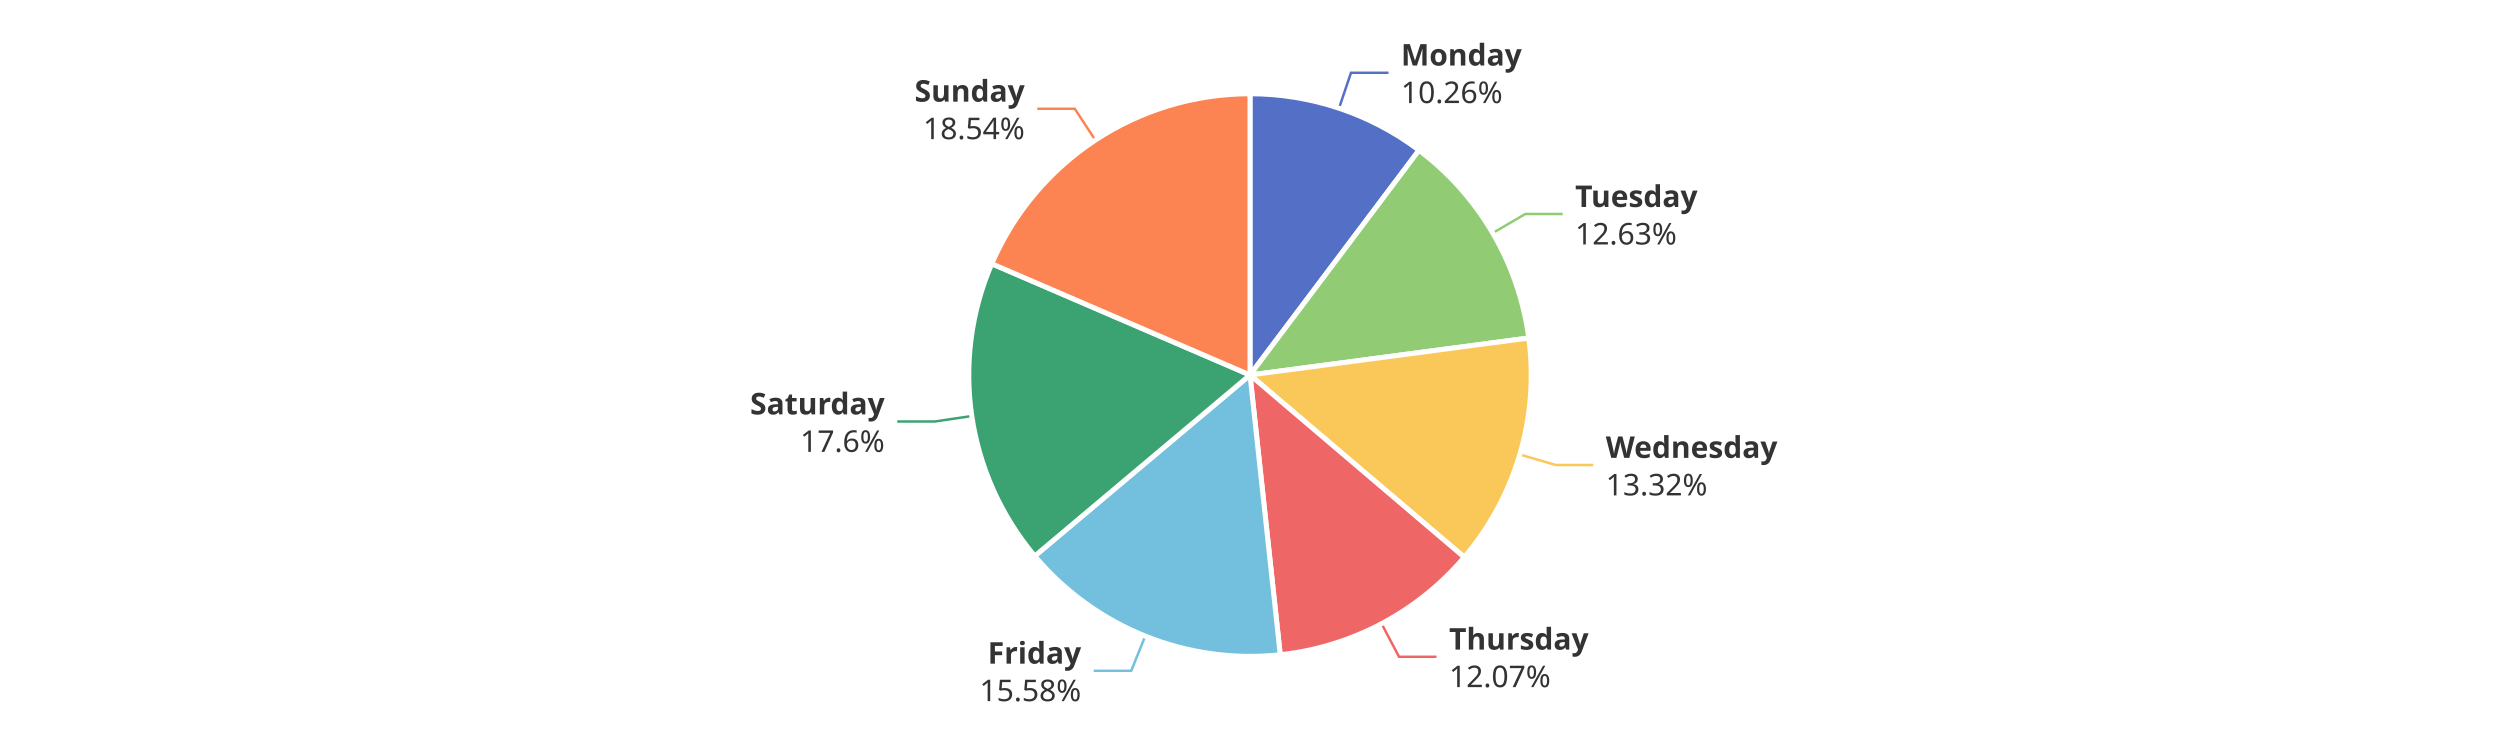
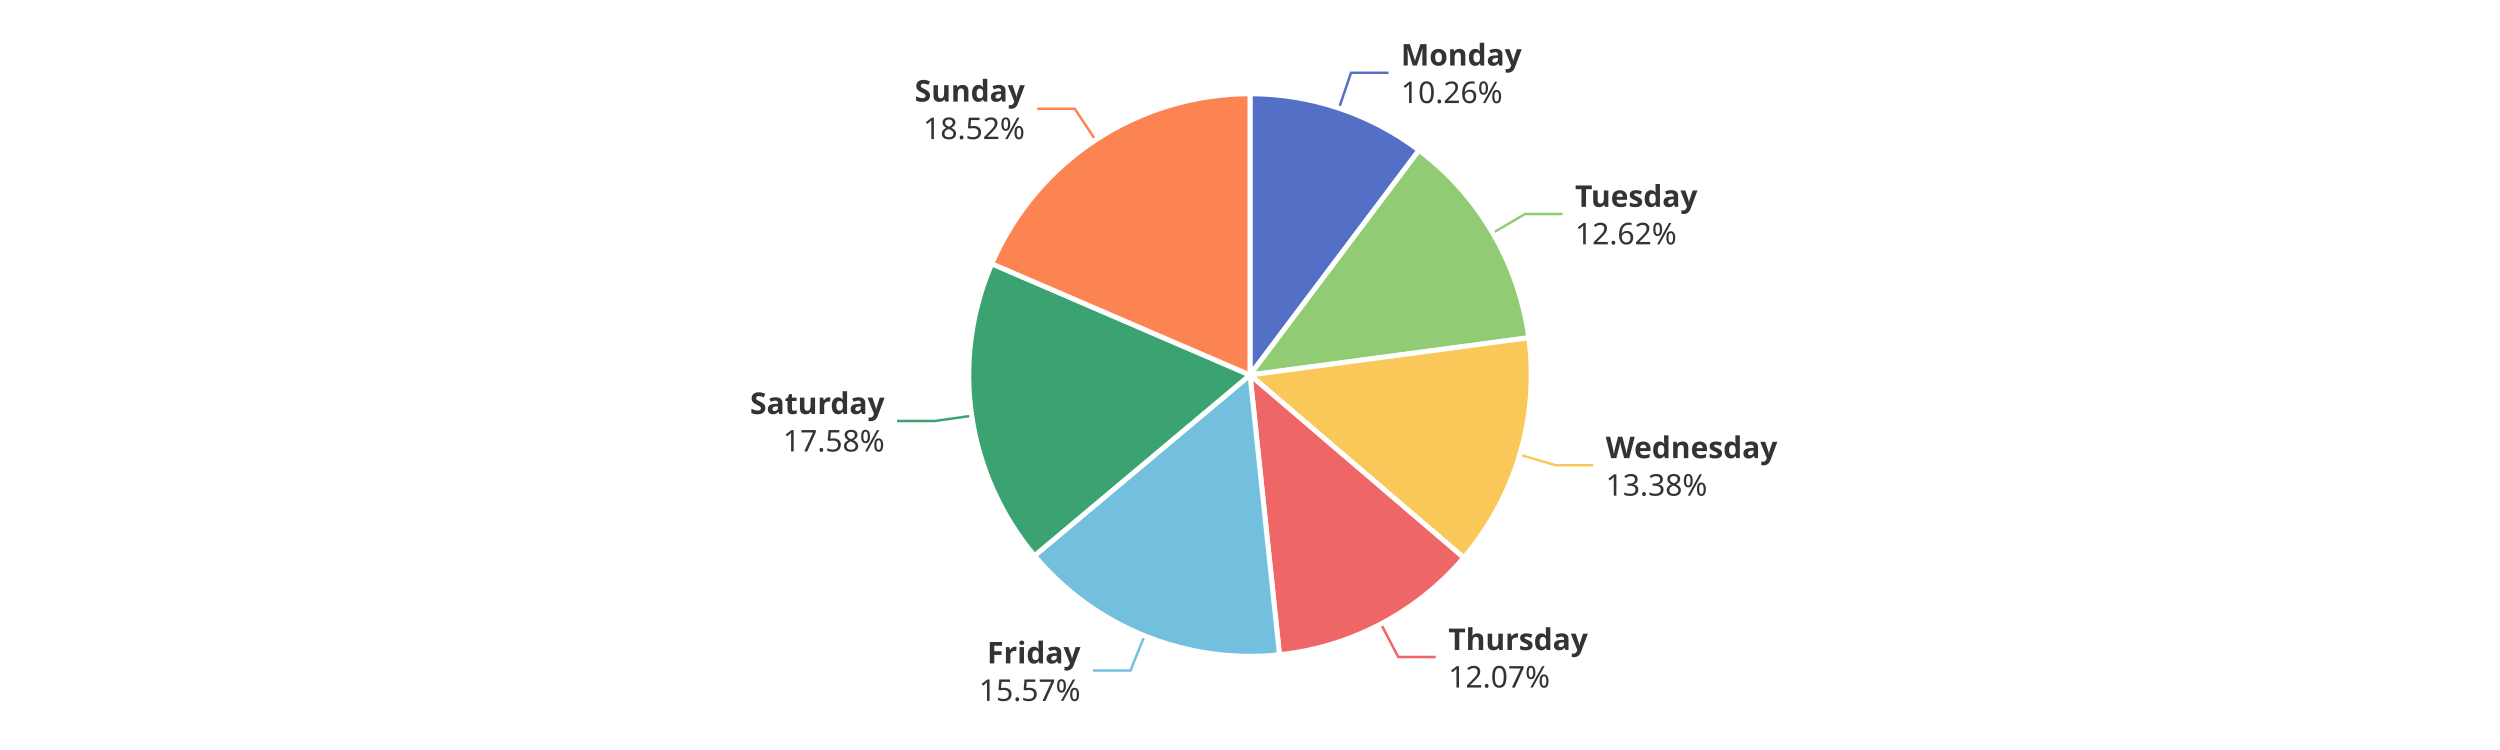
<svg xmlns="http://www.w3.org/2000/svg" width="1000" height="300" version="1.1" baseProfile="full" viewBox="0 0 1000 300">
  <rect width="1000" height="300" x="0" y="0" id="0" fill="#ffffff" />
  <polyline points="535.6 43.3 540.4 29.1 555.4 29.1" fill="none" stroke="#5470c6" />
-   <polyline points="597.1 93.2 610.1 85.6 625.1 85.6" fill="none" stroke="#91cc75" />
-   <polyline points="607.9 181.8 622.3 186 637.3 186" fill="none" stroke="#fac858" />
-   <polyline points="552.6 249.4 559.6 262.7 574.6 262.7" fill="none" stroke="#ee6666" />
-   <polyline points="458.1 254.4 452.5 268.3 437.5 268.3" fill="none" stroke="#73c0de" />
-   <polyline points="388.7 166.4 373.9 168.6 358.9 168.6" fill="none" stroke="#3ba272" />
-   <polyline points="438.1 56 429.9 43.5 414.9 43.5" fill="none" stroke="#fc8452" />
+   <polyline points="597.1 93.2 610 85.6 625 85.6" fill="none" stroke="#91cc75" />
+   <polyline points="607.9 181.9 622.3 186.1 637.3 186.1" fill="none" stroke="#fac858" />
+   <polyline points="552.4 249.6 559.3 262.8 574.3 262.8" fill="none" stroke="#ee6666" />
+   <polyline points="457.8 254.3 452.2 268.2 437.2 268.2" fill="none" stroke="#73c0de" />
+   <polyline points="388.7 166.3 373.8 168.4 358.8 168.4" fill="none" stroke="#3ba272" />
+   <polyline points="438.2 56 429.9 43.5 414.9 43.5" fill="none" stroke="#fc8452" />
  <path d="M500 37.5A112.5 112.5 0 0 1 567.6 60.1L500 150Z" fill="#5470c6" stroke="#fff" stroke-width="2" stroke-linejoin="round" />
-   <path d="M567.6 60.1A112.5 112.5 0 0 1 611.5 135.2L500 150Z" fill="#91cc75" stroke="#fff" stroke-width="2" stroke-linejoin="round" />
-   <path d="M611.5 135.2A112.5 112.5 0 0 1 585.7 222.9L500 150Z" fill="#fac858" stroke="#fff" stroke-width="2" stroke-linejoin="round" />
-   <path d="M585.7 222.9A112.5 112.5 0 0 1 512.1 261.9L500 150Z" fill="#ee6666" stroke="#fff" stroke-width="2" stroke-linejoin="round" />
-   <path d="M512.1 261.9A112.5 112.5 0 0 1 413.9 222.4L500 150Z" fill="#73c0de" stroke="#fff" stroke-width="2" stroke-linejoin="round" />
-   <path d="M413.9 222.4A112.5 112.5 0 0 1 396.7 105.5L500 150Z" fill="#3ba272" stroke="#fff" stroke-width="2" stroke-linejoin="round" />
+   <path d="M567.6 60.1A112.5 112.5 0 0 1 611.5 135.1L500 150Z" fill="#91cc75" stroke="#fff" stroke-width="2" stroke-linejoin="round" />
+   <path d="M611.5 135.1A112.5 112.5 0 0 1 585.5 223.1L500 150Z" fill="#fac858" stroke="#fff" stroke-width="2" stroke-linejoin="round" />
+   <path d="M585.5 223.1A112.5 112.5 0 0 1 511.8 261.9L500 150Z" fill="#ee6666" stroke="#fff" stroke-width="2" stroke-linejoin="round" />
+   <path d="M511.8 261.9A112.5 112.5 0 0 1 413.8 222.3L500 150Z" fill="#73c0de" stroke="#fff" stroke-width="2" stroke-linejoin="round" />
+   <path d="M413.8 222.3A112.5 112.5 0 0 1 396.7 105.5L500 150Z" fill="#3ba272" stroke="#fff" stroke-width="2" stroke-linejoin="round" />
  <path d="M396.7 105.5A112.5 112.5 0 0 1 500 37.5L500 150Z" fill="#fc8452" stroke="#fff" stroke-width="2" stroke-linejoin="round" />
-   <path d="M0 -15l42.8 0l0 30l-42.8 0Z" transform="translate(560.3966 29.0688)" fill="none" />
-   <text dominant-baseline="central" text-anchor="start" style="font-size:12px;font-family:sans-serif;font-weight:bold;" y="-7.5" transform="translate(560.3966 29.0688)" fill="#333" stroke="rgb(255,255,255)" stroke-width="2" paint-order="stroke" stroke-miterlimit="2">Monday</text>
-   <text dominant-baseline="central" text-anchor="start" style="font-size:12px;font-family:sans-serif;" y="7.5" transform="translate(560.3966 29.0688)" fill="#333" stroke="rgb(255,255,255)" stroke-width="2" paint-order="stroke" stroke-miterlimit="2">10.26%</text>
-   <path d="M0 -15l46.2 0l0 30l-46.2 0Z" transform="translate(630.0626 85.638)" fill="none" />
-   <text dominant-baseline="central" text-anchor="start" style="font-size:12px;font-family:sans-serif;font-weight:bold;" y="-7.5" transform="translate(630.0626 85.638)" fill="#333" stroke="rgb(255,255,255)" stroke-width="2" paint-order="stroke" stroke-miterlimit="2">Tuesday</text>
-   <text dominant-baseline="central" text-anchor="start" style="font-size:12px;font-family:sans-serif;" y="7.5" transform="translate(630.0626 85.638)" fill="#333" stroke="rgb(255,255,255)" stroke-width="2" paint-order="stroke" stroke-miterlimit="2">12.63%</text>
-   <path d="M0 -15l63.6 0l0 30l-63.6 0Z" transform="translate(642.3117 186.0013)" fill="none" />
-   <text dominant-baseline="central" text-anchor="start" style="font-size:12px;font-family:sans-serif;font-weight:bold;" y="-7.5" transform="translate(642.3117 186.0013)" fill="#333" stroke="rgb(255,255,255)" stroke-width="2" paint-order="stroke" stroke-miterlimit="2">Wednesday</text>
-   <text dominant-baseline="central" text-anchor="start" style="font-size:12px;font-family:sans-serif;" y="7.5" transform="translate(642.3117 186.0013)" fill="#333" stroke="rgb(255,255,255)" stroke-width="2" paint-order="stroke" stroke-miterlimit="2">13.32%</text>
-   <path d="M0 -15l50.2 0l0 30l-50.2 0Z" transform="translate(579.6366 262.6931)" fill="none" />
-   <text dominant-baseline="central" text-anchor="start" style="font-size:12px;font-family:sans-serif;font-weight:bold;" y="-7.5" transform="translate(579.6366 262.6931)" fill="#333" stroke="rgb(255,255,255)" stroke-width="2" paint-order="stroke" stroke-miterlimit="2">Thursday</text>
-   <text dominant-baseline="central" text-anchor="start" style="font-size:12px;font-family:sans-serif;" y="7.5" transform="translate(579.6366 262.6931)" fill="#333" stroke="rgb(255,255,255)" stroke-width="2" paint-order="stroke" stroke-miterlimit="2">12.07%</text>
-   <path d="M-40.9 -15l40.9 0l0 30l-40.9 0Z" transform="translate(432.4598 268.3054)" fill="none" />
-   <text dominant-baseline="central" text-anchor="end" style="font-size:12px;font-family:sans-serif;font-weight:bold;" y="-7.5" transform="translate(432.4598 268.3054)" fill="#333" stroke="rgb(255,255,255)" stroke-width="2" paint-order="stroke" stroke-miterlimit="2">Friday</text>
-   <text dominant-baseline="central" text-anchor="end" style="font-size:12px;font-family:sans-serif;" y="7.5" transform="translate(432.4598 268.3054)" fill="#333" stroke="rgb(255,255,255)" stroke-width="2" paint-order="stroke" stroke-miterlimit="2">15.58%</text>
-   <path d="M-48.2 -15l48.2 0l0 30l-48.2 0Z" transform="translate(353.8644 168.6029)" fill="none" />
-   <text dominant-baseline="central" text-anchor="end" style="font-size:12px;font-family:sans-serif;font-weight:bold;" y="-7.5" transform="translate(353.8644 168.6029)" fill="#333" stroke="rgb(255,255,255)" stroke-width="2" paint-order="stroke" stroke-miterlimit="2">Saturday</text>
-   <text dominant-baseline="central" text-anchor="end" style="font-size:12px;font-family:sans-serif;" y="7.5" transform="translate(353.8644 168.6029)" fill="#333" stroke="rgb(255,255,255)" stroke-width="2" paint-order="stroke" stroke-miterlimit="2">17.6%</text>
-   <path d="M-40.9 -15l40.9 0l0 30l-40.9 0Z" transform="translate(409.8868 43.5087)" fill="none" />
-   <text dominant-baseline="central" text-anchor="end" style="font-size:12px;font-family:sans-serif;font-weight:bold;" y="-7.5" transform="translate(409.8868 43.5087)" fill="#333" stroke="rgb(255,255,255)" stroke-width="2" paint-order="stroke" stroke-miterlimit="2">Sunday</text>
-   <text dominant-baseline="central" text-anchor="end" style="font-size:12px;font-family:sans-serif;" y="7.5" transform="translate(409.8868 43.5087)" fill="#333" stroke="rgb(255,255,255)" stroke-width="2" paint-order="stroke" stroke-miterlimit="2">18.54%</text>
+   <path d="M0 -15l42.8 0l0 30l-42.8 0Z" transform="translate(560.3888 29.0662)" fill="none" />
+   <text dominant-baseline="central" text-anchor="start" style="font-size:12px;font-family:sans-serif;font-weight:bold;" y="-7.5" transform="translate(560.3888 29.0662)" fill="#333" stroke="rgb(255,255,255)" stroke-width="2" paint-order="stroke" stroke-miterlimit="2">Monday</text>
+   <text dominant-baseline="central" text-anchor="start" style="font-size:12px;font-family:sans-serif;" y="7.5" transform="translate(560.3888 29.0662)" fill="#333" stroke="rgb(255,255,255)" stroke-width="2" paint-order="stroke" stroke-miterlimit="2">10.26%</text>
+   <path d="M0 -15l46.2 0l0 30l-46.2 0Z" transform="translate(630.029 85.5805)" fill="none" />
+   <text dominant-baseline="central" text-anchor="start" style="font-size:12px;font-family:sans-serif;font-weight:bold;" y="-7.5" transform="translate(630.029 85.5805)" fill="#333" stroke="rgb(255,255,255)" stroke-width="2" paint-order="stroke" stroke-miterlimit="2">Tuesday</text>
+   <text dominant-baseline="central" text-anchor="start" style="font-size:12px;font-family:sans-serif;" y="7.5" transform="translate(630.029 85.5805)" fill="#333" stroke="rgb(255,255,255)" stroke-width="2" paint-order="stroke" stroke-miterlimit="2">12.62%</text>
+   <path d="M0 -15l63.6 0l0 30l-63.6 0Z" transform="translate(642.2798 186.1095)" fill="none" />
+   <text dominant-baseline="central" text-anchor="start" style="font-size:12px;font-family:sans-serif;font-weight:bold;" y="-7.5" transform="translate(642.2798 186.1095)" fill="#333" stroke="rgb(255,255,255)" stroke-width="2" paint-order="stroke" stroke-miterlimit="2">Wednesday</text>
+   <text dominant-baseline="central" text-anchor="start" style="font-size:12px;font-family:sans-serif;" y="7.5" transform="translate(642.2798 186.1095)" fill="#333" stroke="rgb(255,255,255)" stroke-width="2" paint-order="stroke" stroke-miterlimit="2">13.38%</text>
+   <path d="M0 -15l50.2 0l0 30l-50.2 0Z" transform="translate(579.3422 262.8484)" fill="none" />
+   <text dominant-baseline="central" text-anchor="start" style="font-size:12px;font-family:sans-serif;font-weight:bold;" y="-7.5" transform="translate(579.3422 262.8484)" fill="#333" stroke="rgb(255,255,255)" stroke-width="2" paint-order="stroke" stroke-miterlimit="2">Thursday</text>
+   <text dominant-baseline="central" text-anchor="start" style="font-size:12px;font-family:sans-serif;" y="7.5" transform="translate(579.3422 262.8484)" fill="#333" stroke="rgb(255,255,255)" stroke-width="2" paint-order="stroke" stroke-miterlimit="2">12.07%</text>
+   <path d="M-40.9 -15l40.9 0l0 30l-40.9 0Z" transform="translate(432.2088 268.2043)" fill="none" />
+   <text dominant-baseline="central" text-anchor="end" style="font-size:12px;font-family:sans-serif;font-weight:bold;" y="-7.5" transform="translate(432.2088 268.2043)" fill="#333" stroke="rgb(255,255,255)" stroke-width="2" paint-order="stroke" stroke-miterlimit="2">Friday</text>
+   <text dominant-baseline="central" text-anchor="end" style="font-size:12px;font-family:sans-serif;" y="7.5" transform="translate(432.2088 268.2043)" fill="#333" stroke="rgb(255,255,255)" stroke-width="2" paint-order="stroke" stroke-miterlimit="2">15.57%</text>
+   <path d="M-48.2 -15l48.2 0l0 30l-48.2 0Z" transform="translate(353.8406 168.4406)" fill="none" />
+   <text dominant-baseline="central" text-anchor="end" style="font-size:12px;font-family:sans-serif;font-weight:bold;" y="-7.5" transform="translate(353.8406 168.4406)" fill="#333" stroke="rgb(255,255,255)" stroke-width="2" paint-order="stroke" stroke-miterlimit="2">Saturday</text>
+   <text dominant-baseline="central" text-anchor="end" style="font-size:12px;font-family:sans-serif;" y="7.5" transform="translate(353.8406 168.4406)" fill="#333" stroke="rgb(255,255,255)" stroke-width="2" paint-order="stroke" stroke-miterlimit="2">17.58%</text>
+   <path d="M-40.9 -15l40.9 0l0 30l-40.9 0Z" transform="translate(409.9326 43.4786)" fill="none" />
+   <text dominant-baseline="central" text-anchor="end" style="font-size:12px;font-family:sans-serif;font-weight:bold;" y="-7.5" transform="translate(409.9326 43.4786)" fill="#333" stroke="rgb(255,255,255)" stroke-width="2" paint-order="stroke" stroke-miterlimit="2">Sunday</text>
+   <text dominant-baseline="central" text-anchor="end" style="font-size:12px;font-family:sans-serif;" y="7.5" transform="translate(409.9326 43.4786)" fill="#333" stroke="rgb(255,255,255)" stroke-width="2" paint-order="stroke" stroke-miterlimit="2">18.52%</text>
</svg>
